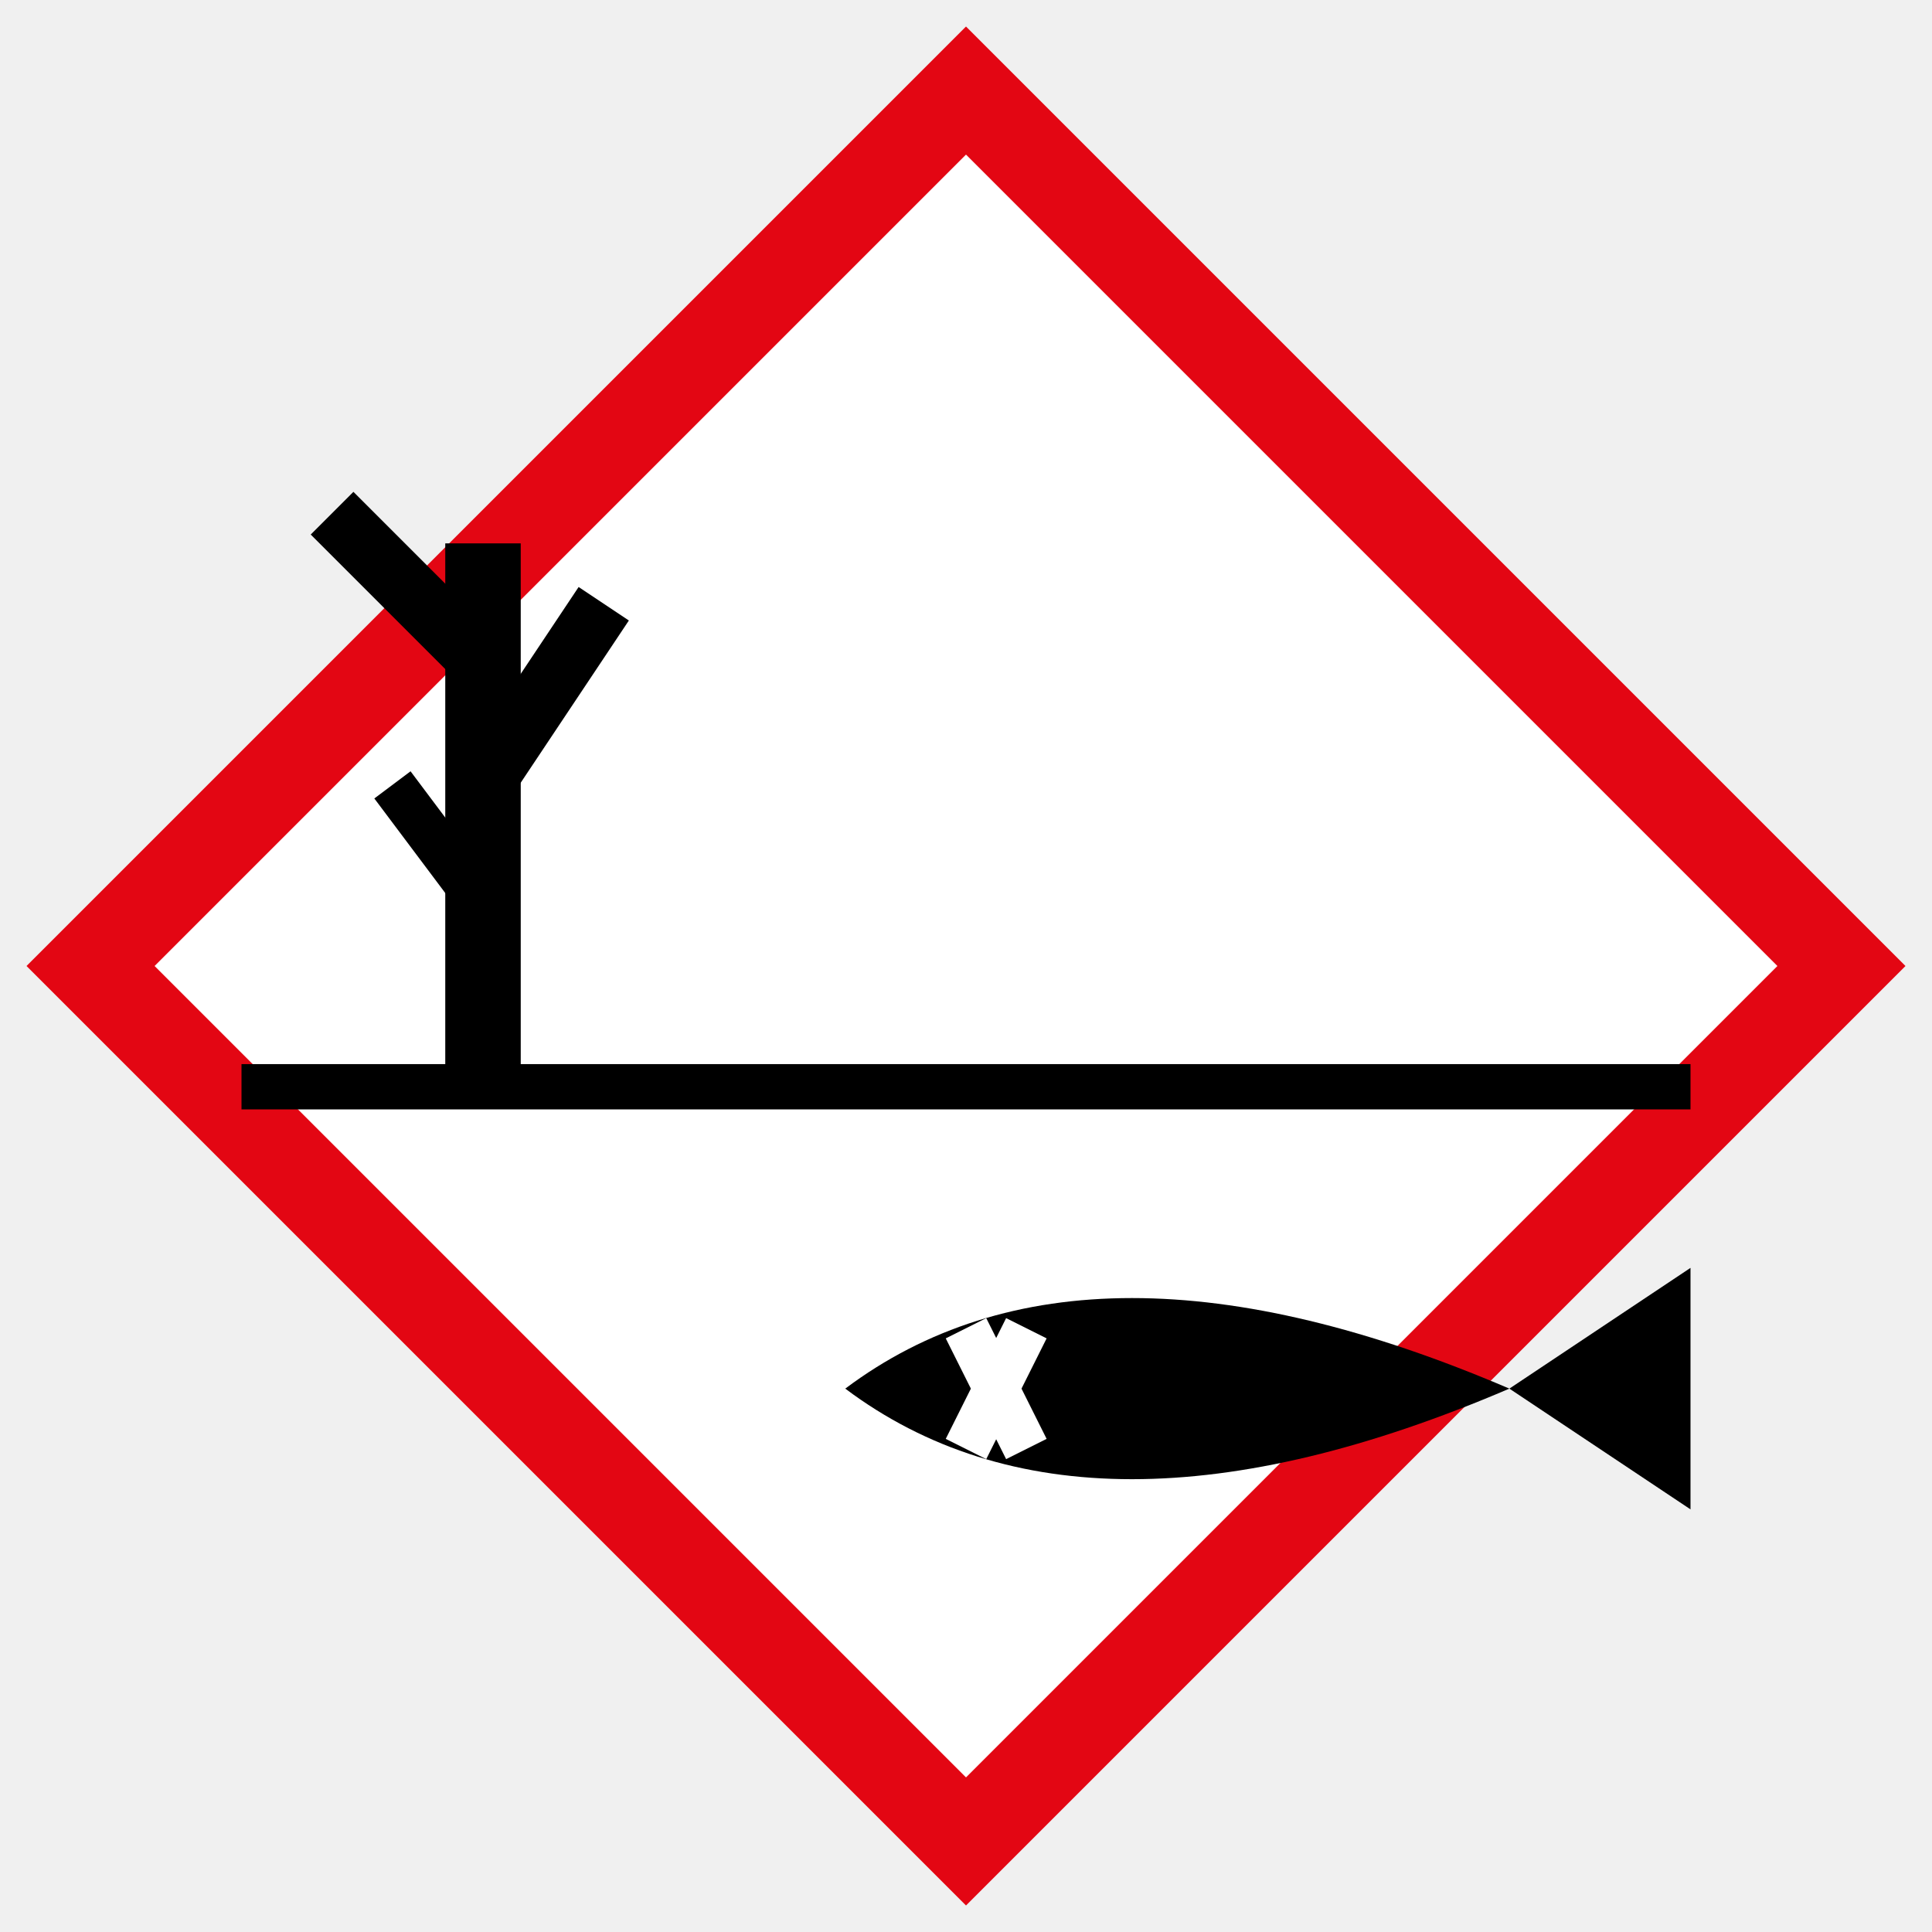
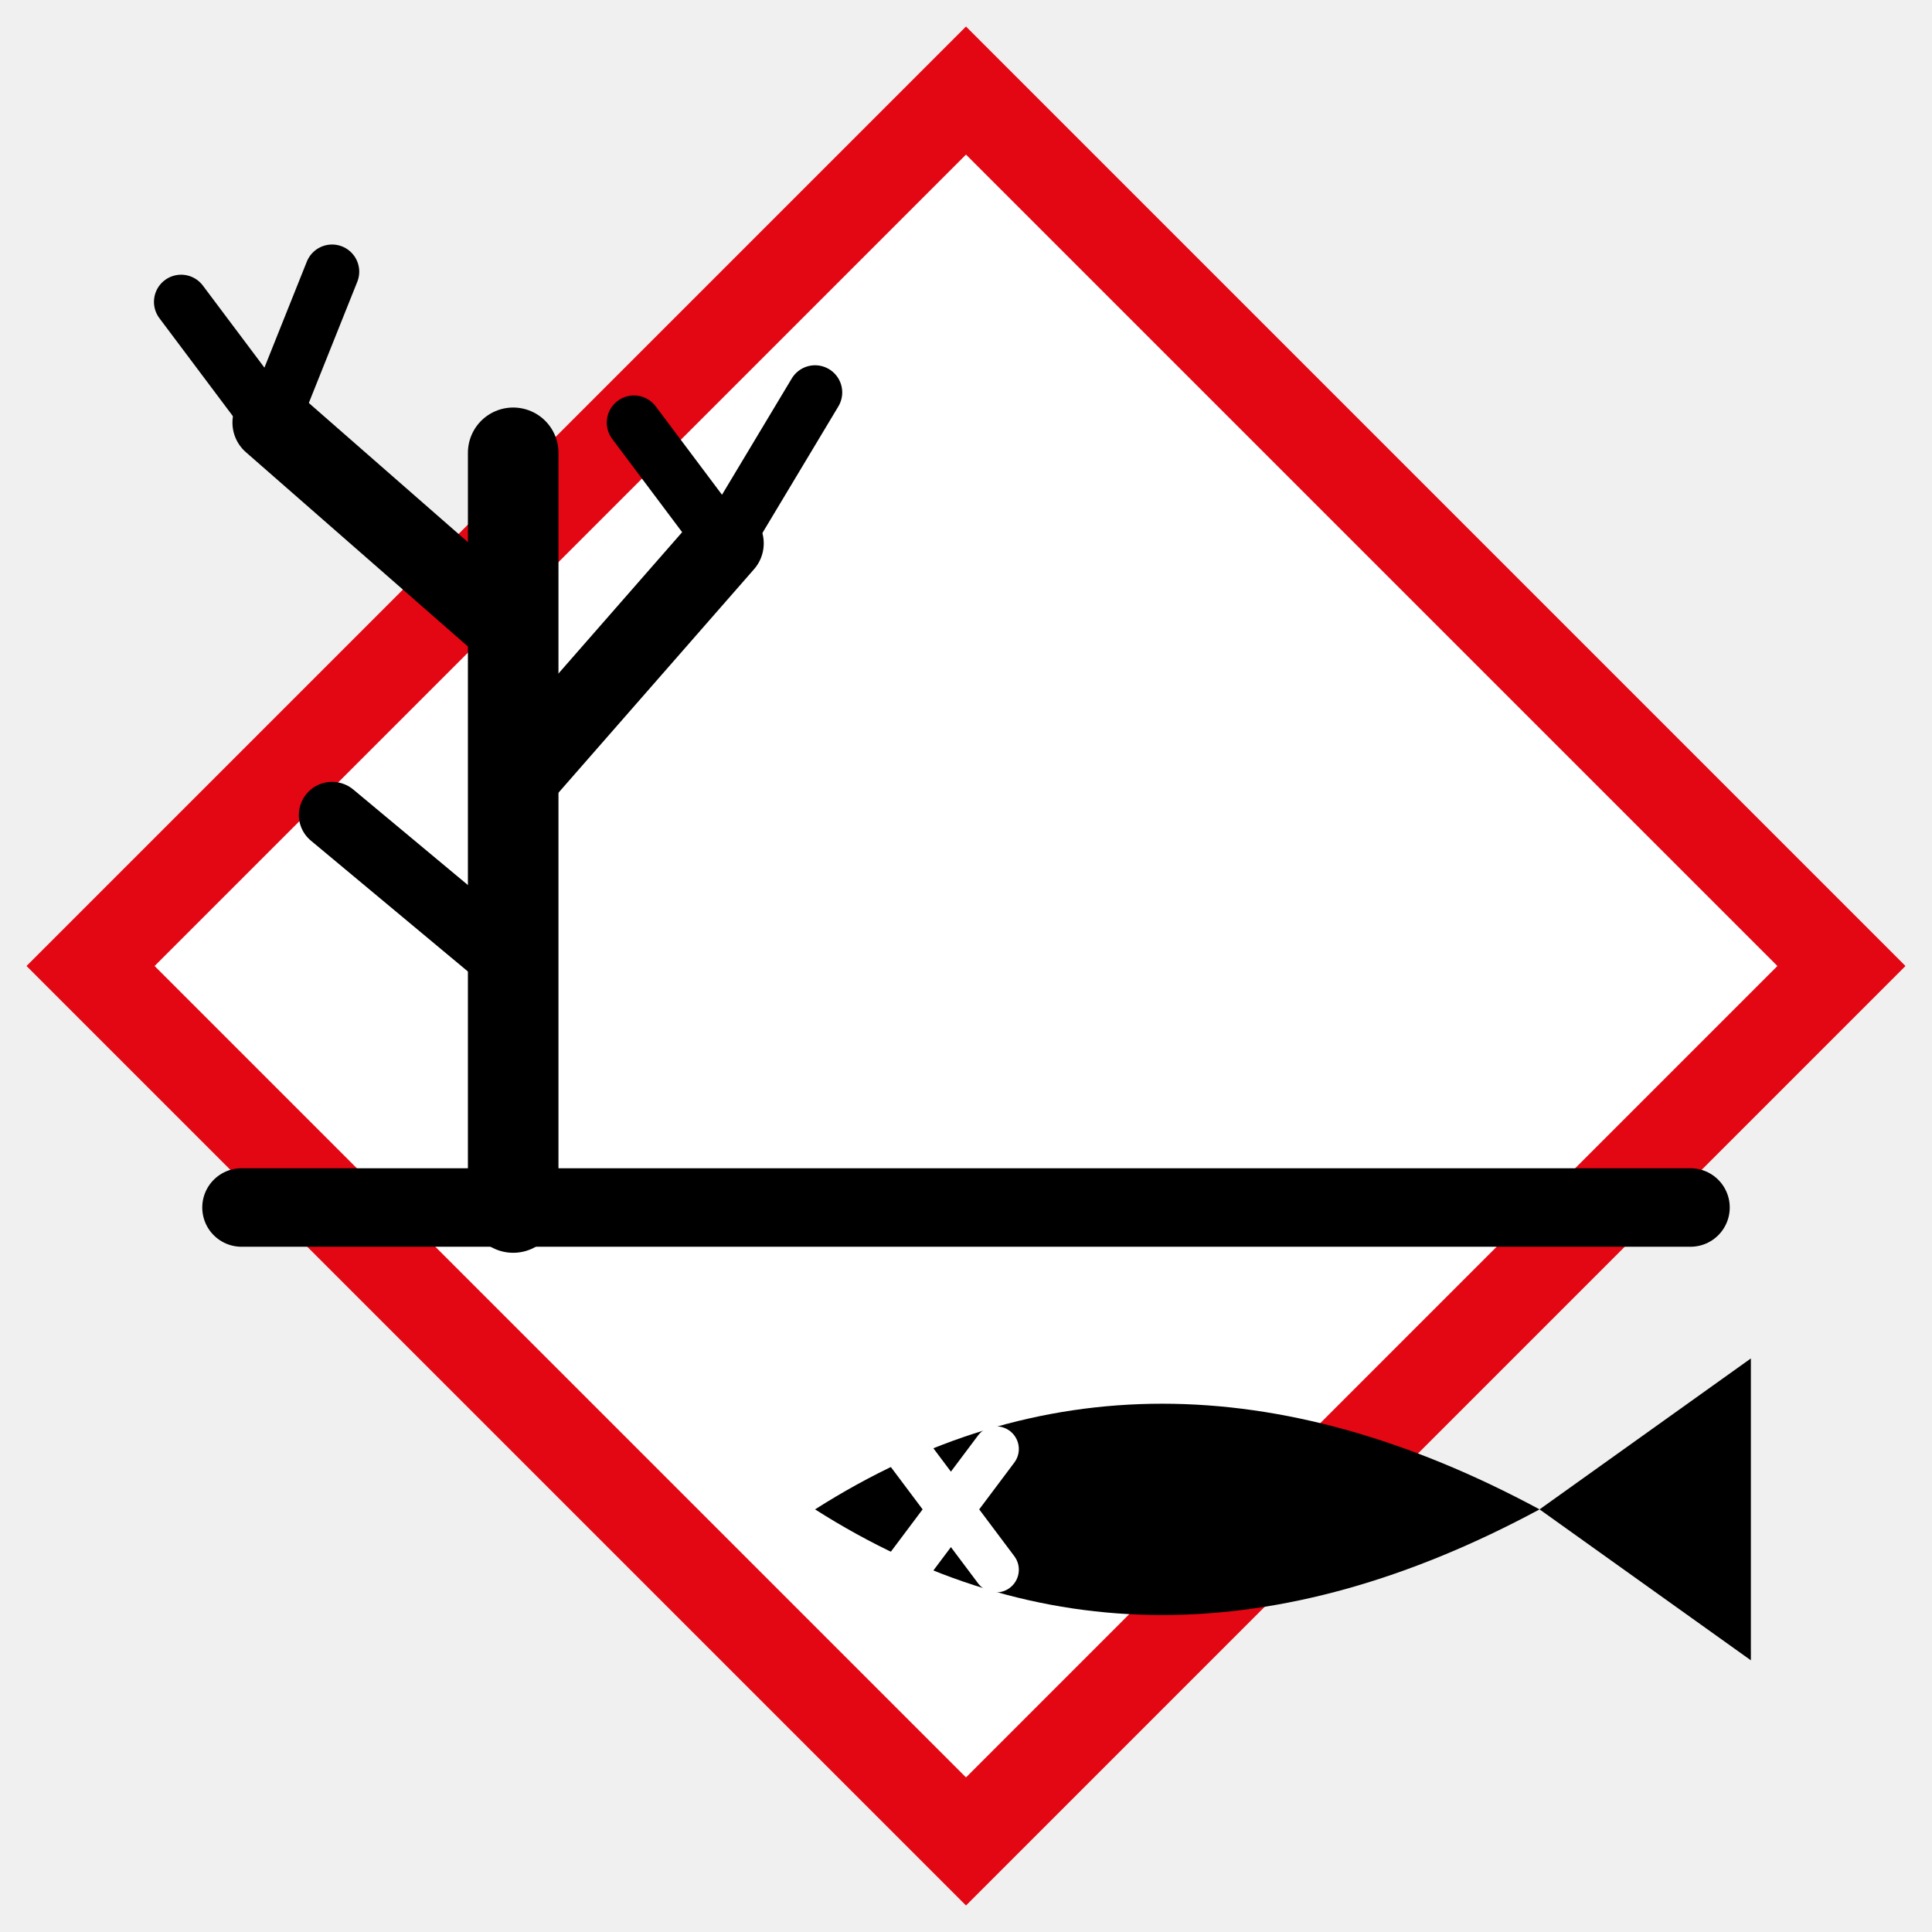
<svg xmlns="http://www.w3.org/2000/svg" viewBox="0 0 64 64" role="img" aria-label="GHS09 — Environmental hazard">
-   <path d="M32 3 L61 32 L32 61 L3 32 Z" fill="#fff" stroke="#e30613" stroke-width="3" stroke-linejoin="miter" />
-   <line x1="8" y1="36" x2="56" y2="36" stroke="#000" stroke-width="1.5" />
-   <line x1="16" y1="36" x2="16" y2="18" stroke="#000" stroke-width="2.5" />
-   <line x1="16" y1="22" x2="11" y2="17" stroke="#000" stroke-width="2" />
-   <line x1="16" y1="26" x2="20" y2="20" stroke="#000" stroke-width="2" />
-   <line x1="16" y1="30" x2="13" y2="26" stroke="#000" stroke-width="1.5" />
-   <path d="M28 46 Q 36 40 50 46 Q 36 52 28 46 Z" fill="#000" />
-   <path d="M50 46 L56 42 L56 50 Z" fill="#000" />
-   <line x1="32" y1="44" x2="34" y2="48" stroke="#fff" stroke-width="1.5" />
-   <line x1="34" y1="44" x2="32" y2="48" stroke="#fff" stroke-width="1.5" />
+   <path d="M32 3 L61 32 L32 61 L3 32 Z" fill="#fff" stroke="#E30613" stroke-width="3" stroke-linejoin="miter" />
+   <path d="M8 40 L56 40" stroke="#000" stroke-width="2.6" stroke-linecap="round" />
+   <g stroke="#000" stroke-linecap="round" fill="none">
+     <path d="M17 40 L17 15" stroke-width="3" />
+     <path d="M17 21 L9 14" stroke-width="2.6" />
+     <path d="M17 26 L24 18" stroke-width="2.6" />
+     <path d="M17 32 L11 27" stroke-width="2.2" />
+     <path d="M9 14 L6 10 M9 14 L11 9" stroke-width="1.8" />
+     <path d="M24 18 L27 13 M24 18 L21 14" stroke-width="1.8" />
+   </g>
+   <path d="M27 50 Q 38 43 51 50 Q 38 57 27 50 Z" fill="#000" />
+   <path d="M51 50 L58 45 L58 55 Z" fill="#000" />
+   <path d="M30 48 L33 52 M33 48 L30 52" stroke="#fff" stroke-width="1.5" stroke-linecap="round" />
</svg>
